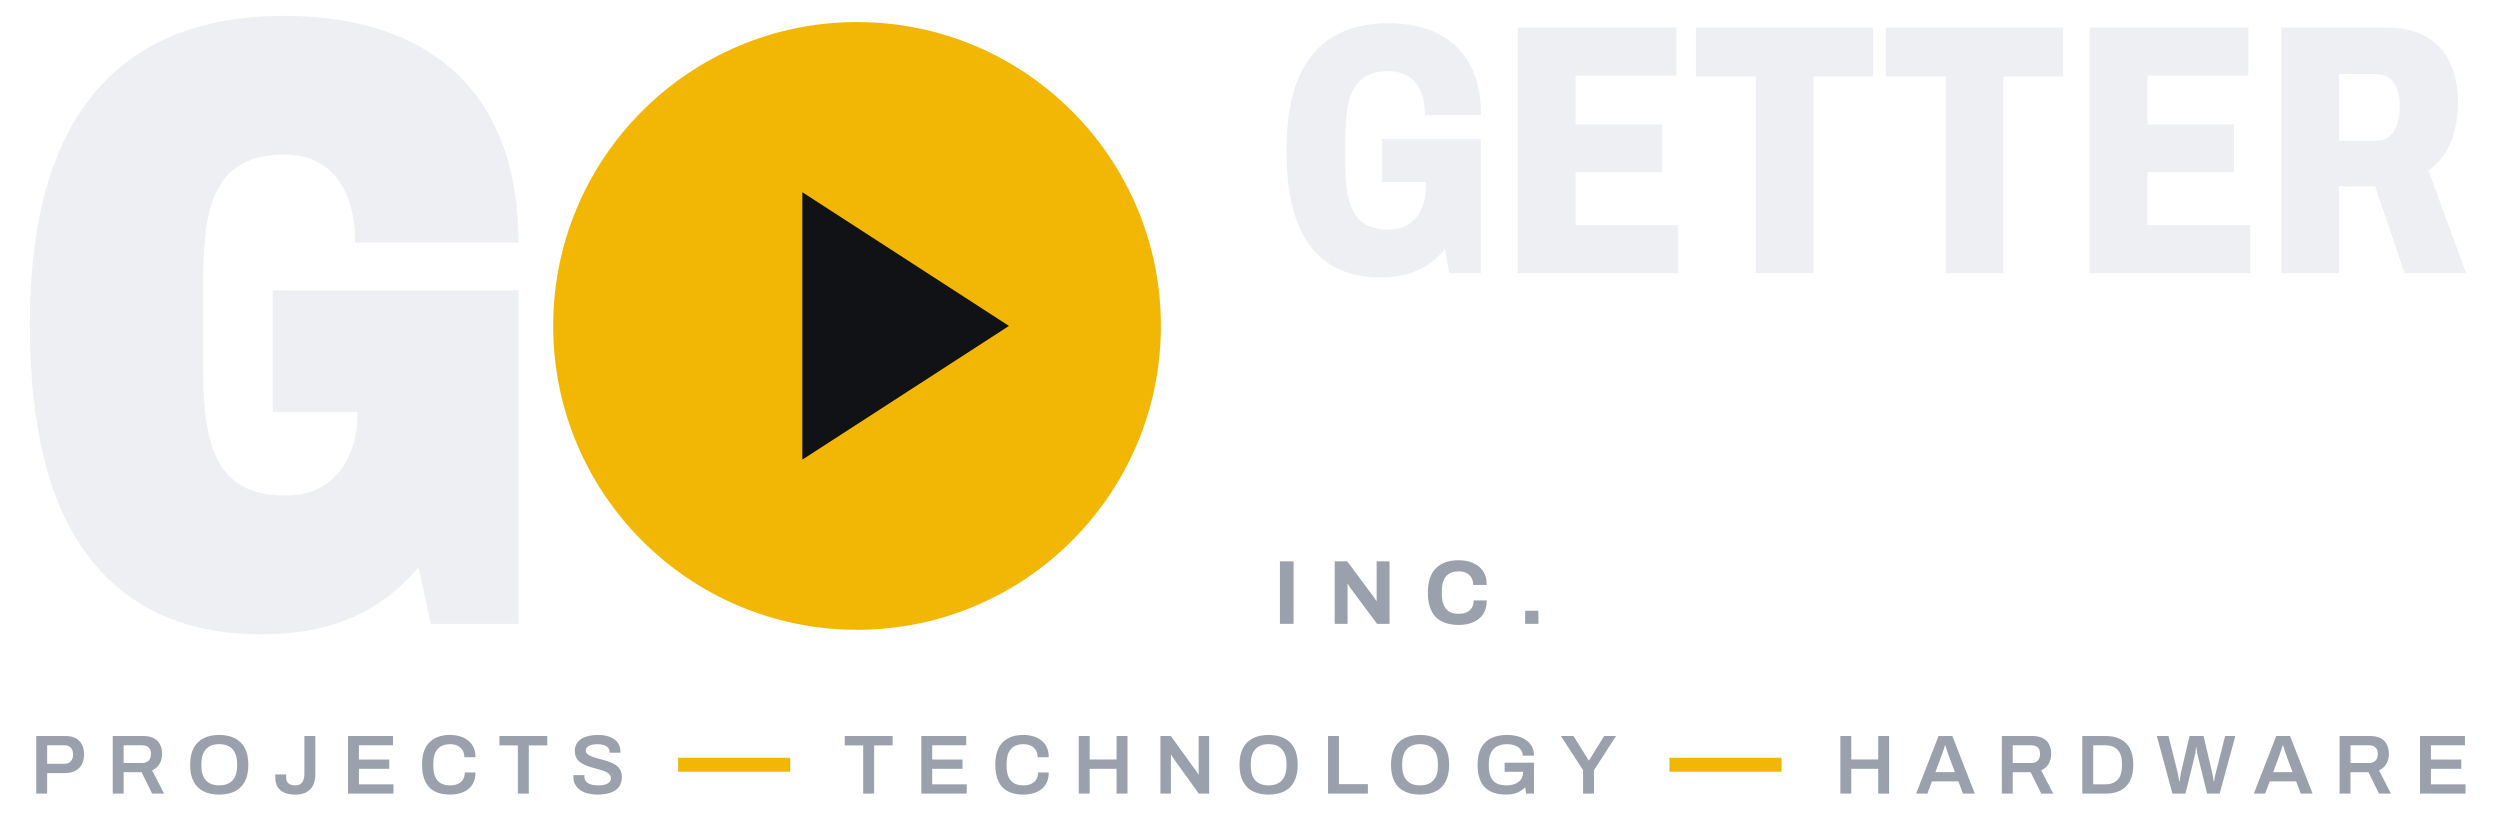
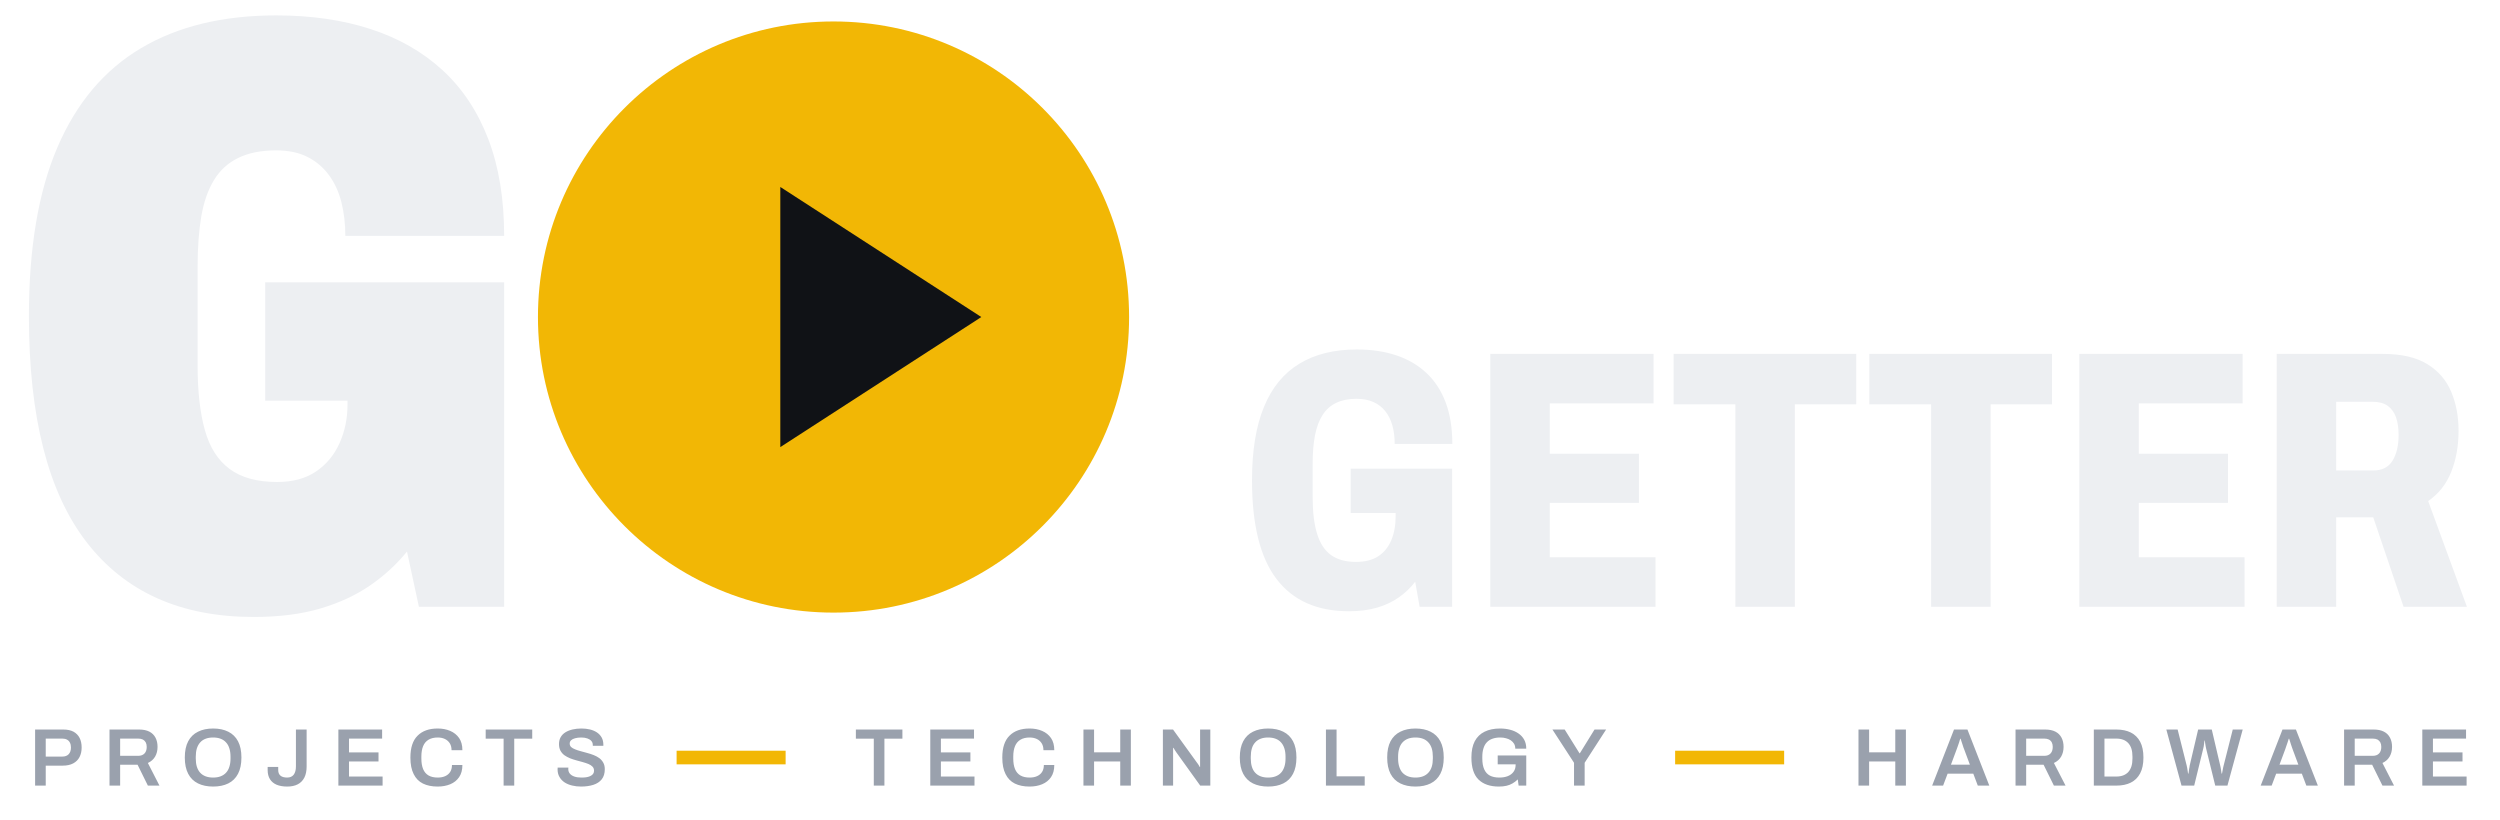
- <svg xmlns="http://www.w3.org/2000/svg" viewBox="0 0 356.38 118.30" width="356" height="118" role="img" aria-label="GO GETTER">
+ <svg xmlns="http://www.w3.org/2000/svg" viewBox="0 0 366.43 120.30" width="366" height="120" role="img" aria-label="GO GETTER">
  <g transform="translate(4 4)">
    <path transform="translate(-4.36 85.06)" d="M37.34 1.49Q21.32 1.49 12.84 -9.47Q4.36 -20.42 4.36 -42.66Q4.36 -57.7 8.55 -67.45Q12.74 -77.21 20.83 -82Q28.92 -86.8 40.66 -86.8Q48.36 -86.8 54.52 -84.79Q60.68 -82.79 65.07 -78.76Q69.45 -74.73 71.78 -68.65Q74.11 -62.58 74.11 -54.44H50.8Q50.8 -57.08 50.23 -59.36Q49.66 -61.63 48.41 -63.34Q47.16 -65.05 45.26 -66.02Q43.37 -66.99 40.63 -66.99Q37.35 -66.99 35.1 -65.89Q32.84 -64.8 31.53 -62.64Q30.21 -60.49 29.66 -57.3Q29.12 -54.11 29.12 -49.89V-35.42Q29.12 -29.71 30.19 -25.92Q31.25 -22.13 33.82 -20.23Q36.39 -18.32 40.8 -18.32Q44.24 -18.32 46.51 -19.87Q48.78 -21.41 49.95 -24.02Q51.12 -26.62 51.12 -29.68V-30.26H39.04V-47.62H74.11V0H61.6L59.85 -8.11Q57.56 -5.29 54.44 -3.14Q51.32 -0.99 47.13 0.25Q42.94 1.49 37.34 1.49Z" fill="#EDEFF2" />
    <circle cx="118.09" cy="42.53" r="43.38" fill="#F2B705" />
    <path d="M110.28 23.44 L139.78 42.53 L110.28 61.62 Z" fill="#101216" />
-     <path transform="translate(177.48 34.99)" d="M15.34 0.61Q8.72 0.61 5.32 -3.85Q1.92 -8.31 1.92 -17.52Q1.92 -23.72 3.57 -27.72Q5.23 -31.73 8.48 -33.7Q11.72 -35.67 16.45 -35.67Q19.48 -35.67 21.91 -34.86Q24.35 -34.04 26.09 -32.42Q27.83 -30.79 28.76 -28.33Q29.68 -25.87 29.68 -22.58H21.69Q21.69 -23.99 21.37 -25.14Q21.05 -26.29 20.39 -27.11Q19.73 -27.94 18.74 -28.39Q17.75 -28.83 16.38 -28.83Q14.77 -28.83 13.6 -28.28Q12.44 -27.73 11.71 -26.61Q10.98 -25.48 10.66 -23.8Q10.33 -22.12 10.33 -19.83V-15.17Q10.33 -12.12 10.93 -10.13Q11.54 -8.14 12.86 -7.18Q14.19 -6.22 16.32 -6.22Q18.21 -6.22 19.41 -7.01Q20.62 -7.8 21.22 -9.23Q21.83 -10.66 21.83 -12.56V-13H15.59V-19.15H29.65V0H25.15L24.54 -3.47Q23.57 -2.22 22.26 -1.3Q20.96 -0.38 19.26 0.11Q17.56 0.61 15.34 0.61Z M34.94 0V-35.06H57.58V-28.2H43.19V-21.22H55.55V-14.41H43.19V-6.86H57.84V0H34.94Z M68.92 0V-28.07H60.36V-35.06H85.67V-28.07H77.16V0H68.92Z M96.05 0V-28.07H87.49V-35.06H112.8V-28.07H104.29V0H96.05Z M116.59 0V-35.06H139.23V-28.2H124.84V-21.22H137.2V-14.41H124.84V-6.86H139.49V0H116.59Z M143.95 0V-35.06H158.64Q162.53 -35.06 164.83 -33.64Q167.12 -32.22 168.14 -29.81Q169.16 -27.39 169.16 -24.41Q169.16 -21.24 168.14 -18.7Q167.13 -16.16 164.94 -14.66L170.32 0H161.54L157.33 -12.4H152.19V0H143.95ZM152.19 -18.9H157.34Q159.19 -18.9 160.02 -20.27Q160.85 -21.64 160.85 -23.83Q160.85 -25.27 160.48 -26.29Q160.11 -27.31 159.34 -27.86Q158.56 -28.42 157.25 -28.42H152.19V-18.9Z" fill="#EDEFF2" />
-     <path transform="translate(177.48 85.06)" d="M0.98 0V-8.92H2.93V0H0.98Z M8.8 0V-8.92H10.59L14.17 -4.11Q14.25 -4.02 14.36 -3.86Q14.48 -3.69 14.58 -3.54Q14.69 -3.38 14.73 -3.29L14.8 -3.29Q14.79 -3.51 14.79 -3.72Q14.79 -3.93 14.79 -4.11V-8.92H16.63V0H14.85L11.18 -4.93Q11.05 -5.11 10.91 -5.33Q10.77 -5.56 10.7 -5.67L10.63 -5.66Q10.64 -5.48 10.64 -5.29Q10.64 -5.1 10.64 -4.93V0H8.8Z M26.5 0.16Q25.1 0.16 24.12 -0.33Q23.13 -0.82 22.62 -1.85Q22.1 -2.87 22.1 -4.46Q22.1 -6.8 23.25 -7.94Q24.4 -9.08 26.5 -9.08Q27.64 -9.08 28.55 -8.69Q29.46 -8.3 29.99 -7.52Q30.51 -6.74 30.51 -5.55H28.57Q28.57 -6.17 28.31 -6.6Q28.05 -7.04 27.59 -7.27Q27.13 -7.49 26.51 -7.49Q25.69 -7.49 25.15 -7.17Q24.61 -6.84 24.36 -6.21Q24.1 -5.58 24.1 -4.66V-4.26Q24.1 -3.33 24.36 -2.7Q24.62 -2.07 25.15 -1.75Q25.68 -1.43 26.51 -1.43Q27.16 -1.43 27.64 -1.65Q28.12 -1.87 28.38 -2.3Q28.64 -2.73 28.64 -3.35H30.51Q30.51 -2.17 30 -1.39Q29.48 -0.61 28.57 -0.23Q27.67 0.16 26.5 0.16Z M35.99 0V-1.86H37.88V0H35.99Z" fill="#9AA1AD" />
-     <path transform="translate(0.00 109.30)" d="M0.91 0V-8.23H5.04Q5.95 -8.23 6.55 -7.91Q7.14 -7.58 7.44 -7Q7.74 -6.41 7.74 -5.59Q7.74 -4.79 7.43 -4.19Q7.12 -3.59 6.5 -3.26Q5.88 -2.93 4.96 -2.93H2.47V0H0.91ZM2.47 -4.26H4.91Q5.51 -4.26 5.84 -4.61Q6.17 -4.97 6.17 -5.59Q6.17 -6.01 6.02 -6.3Q5.88 -6.59 5.6 -6.74Q5.33 -6.9 4.91 -6.9H2.47V-4.26Z M11.83 0V-8.23H16.16Q17.08 -8.23 17.68 -7.92Q18.28 -7.61 18.58 -7.03Q18.88 -6.46 18.88 -5.68Q18.88 -4.87 18.52 -4.25Q18.16 -3.64 17.46 -3.32L19.16 0H17.46L15.95 -3.06H13.39V0H11.83ZM13.39 -4.37H16.04Q16.64 -4.37 16.97 -4.72Q17.29 -5.06 17.29 -5.68Q17.29 -6.07 17.15 -6.34Q17 -6.61 16.73 -6.76Q16.45 -6.9 16.04 -6.9H13.39V-4.37Z M27.04 0.14Q25.75 0.14 24.82 -0.32Q23.88 -0.78 23.38 -1.73Q22.88 -2.68 22.88 -4.12Q22.88 -5.57 23.38 -6.51Q23.88 -7.45 24.82 -7.91Q25.75 -8.38 27.04 -8.38Q28.33 -8.38 29.26 -7.91Q30.19 -7.45 30.69 -6.51Q31.19 -5.57 31.19 -4.12Q31.19 -2.68 30.69 -1.73Q30.19 -0.78 29.26 -0.32Q28.33 0.14 27.04 0.14ZM27.04 -1.18Q27.66 -1.18 28.13 -1.36Q28.61 -1.54 28.93 -1.89Q29.26 -2.24 29.42 -2.77Q29.59 -3.29 29.59 -3.97V-4.24Q29.59 -4.93 29.42 -5.46Q29.26 -5.99 28.93 -6.34Q28.61 -6.7 28.13 -6.88Q27.66 -7.06 27.04 -7.06Q26.41 -7.06 25.94 -6.88Q25.46 -6.7 25.14 -6.34Q24.82 -5.99 24.65 -5.46Q24.49 -4.93 24.49 -4.24V-3.97Q24.49 -3.29 24.65 -2.77Q24.82 -2.24 25.14 -1.89Q25.46 -1.54 25.94 -1.36Q26.41 -1.18 27.04 -1.18Z M37.91 0.14Q37 0.14 36.35 -0.13Q35.71 -0.41 35.38 -0.94Q35.04 -1.48 35.04 -2.28V-2.74H36.59V-2.28Q36.59 -1.74 36.92 -1.46Q37.25 -1.18 37.91 -1.18Q38.54 -1.18 38.87 -1.61Q39.19 -2.04 39.19 -2.82V-8.23H40.76V-2.82Q40.76 -1.84 40.43 -1.18Q40.09 -0.52 39.46 -0.19Q38.82 0.14 37.91 0.14Z M45.42 0V-8.23H51.84V-6.9H46.98V-4.87H51.31V-3.54H46.98V-1.33H51.91V0H45.42Z M59.99 0.14Q58.73 0.14 57.83 -0.3Q56.94 -0.74 56.47 -1.69Q55.99 -2.63 55.99 -4.12Q55.99 -6.29 57.05 -7.33Q58.1 -8.38 59.99 -8.38Q61.01 -8.38 61.83 -8.03Q62.65 -7.68 63.14 -6.98Q63.62 -6.28 63.62 -5.2H62.03Q62.03 -5.8 61.77 -6.21Q61.51 -6.62 61.06 -6.84Q60.6 -7.06 60.01 -7.06Q59.2 -7.06 58.66 -6.74Q58.12 -6.42 57.86 -5.8Q57.6 -5.17 57.6 -4.25V-3.98Q57.6 -3.05 57.86 -2.42Q58.12 -1.8 58.65 -1.49Q59.18 -1.18 60.01 -1.18Q60.64 -1.18 61.1 -1.39Q61.57 -1.6 61.83 -2.01Q62.09 -2.42 62.09 -3.02H63.62Q63.62 -1.94 63.14 -1.24Q62.66 -0.54 61.84 -0.2Q61.02 0.14 59.99 0.14Z M69.67 0V-6.89H67.04V-8.23H73.87V-6.89H71.23V0H69.67Z M81.04 0.14Q80.35 0.14 79.73 -0.01Q79.1 -0.16 78.62 -0.47Q78.14 -0.79 77.87 -1.27Q77.59 -1.74 77.59 -2.39Q77.59 -2.46 77.6 -2.53Q77.6 -2.6 77.6 -2.64H79.18Q79.18 -2.62 79.17 -2.55Q79.16 -2.48 79.16 -2.44Q79.16 -2.04 79.39 -1.76Q79.62 -1.48 80.05 -1.33Q80.48 -1.18 81.07 -1.18Q81.47 -1.18 81.77 -1.22Q82.08 -1.27 82.3 -1.36Q82.52 -1.45 82.67 -1.58Q82.81 -1.7 82.88 -1.86Q82.94 -2.02 82.94 -2.2Q82.94 -2.54 82.73 -2.77Q82.51 -3 82.15 -3.16Q81.78 -3.31 81.32 -3.44Q80.86 -3.56 80.37 -3.7Q79.88 -3.83 79.42 -4.01Q78.96 -4.2 78.59 -4.46Q78.23 -4.73 78.01 -5.13Q77.8 -5.53 77.8 -6.1Q77.8 -6.67 78.04 -7.1Q78.29 -7.54 78.74 -7.82Q79.19 -8.1 79.79 -8.24Q80.39 -8.38 81.1 -8.38Q81.76 -8.38 82.34 -8.24Q82.92 -8.1 83.36 -7.81Q83.81 -7.51 84.06 -7.06Q84.31 -6.61 84.31 -5.99V-5.84H82.76V-5.96Q82.76 -6.31 82.55 -6.55Q82.34 -6.79 81.97 -6.92Q81.59 -7.06 81.08 -7.06Q80.54 -7.06 80.16 -6.95Q79.78 -6.85 79.57 -6.65Q79.37 -6.46 79.37 -6.17Q79.37 -5.87 79.58 -5.66Q79.8 -5.46 80.17 -5.32Q80.53 -5.17 80.99 -5.05Q81.46 -4.93 81.94 -4.79Q82.43 -4.66 82.89 -4.48Q83.35 -4.3 83.72 -4.03Q84.08 -3.76 84.3 -3.36Q84.52 -2.96 84.52 -2.41Q84.52 -1.49 84.07 -0.92Q83.62 -0.36 82.83 -0.11Q82.04 0.14 81.04 0.14Z" fill="#9AA1AD" />
-     <rect x="92.55" y="104.18" width="16" height="2" fill="#F2B705" />
-     <path transform="translate(116.04 109.30)" d="M2.93 0V-6.89H0.3V-8.23H7.13V-6.89H4.49V0H2.93Z M11.22 0V-8.23H17.64V-6.9H12.78V-4.87H17.11V-3.54H12.78V-1.33H17.71V0H11.22Z M25.79 0.14Q24.53 0.14 23.63 -0.3Q22.74 -0.74 22.27 -1.69Q21.79 -2.63 21.79 -4.12Q21.79 -6.29 22.85 -7.33Q23.9 -8.38 25.79 -8.38Q26.81 -8.38 27.63 -8.03Q28.45 -7.68 28.94 -6.98Q29.42 -6.28 29.42 -5.2H27.83Q27.83 -5.8 27.57 -6.21Q27.31 -6.62 26.86 -6.84Q26.4 -7.06 25.81 -7.06Q25 -7.06 24.46 -6.74Q23.92 -6.42 23.66 -5.8Q23.4 -5.17 23.4 -4.25V-3.98Q23.4 -3.05 23.66 -2.42Q23.92 -1.8 24.45 -1.49Q24.98 -1.18 25.81 -1.18Q26.44 -1.18 26.9 -1.39Q27.37 -1.6 27.63 -2.01Q27.89 -2.42 27.89 -3.02H29.42Q29.42 -1.94 28.94 -1.24Q28.46 -0.54 27.64 -0.2Q26.82 0.14 25.79 0.14Z M33.7 0V-8.23H35.26V-4.88H39.1V-8.23H40.66V0H39.1V-3.54H35.26V0H33.7Z M45.36 0V-8.23H46.85L50.36 -3.37Q50.42 -3.3 50.51 -3.17Q50.59 -3.05 50.66 -2.93Q50.74 -2.81 50.76 -2.74H50.82Q50.82 -2.9 50.82 -3.06Q50.82 -3.22 50.82 -3.37V-8.23H52.32V0H50.84L47.32 -4.9Q47.22 -5.04 47.09 -5.25Q46.97 -5.46 46.92 -5.54H46.86Q46.86 -5.39 46.86 -5.23Q46.86 -5.06 46.86 -4.9V0H45.36Z M60.8 0.14Q59.52 0.14 58.58 -0.32Q57.65 -0.78 57.15 -1.73Q56.65 -2.68 56.65 -4.12Q56.65 -5.57 57.15 -6.51Q57.65 -7.45 58.58 -7.91Q59.52 -8.38 60.8 -8.38Q62.1 -8.38 63.03 -7.91Q63.96 -7.45 64.46 -6.51Q64.96 -5.57 64.96 -4.12Q64.96 -2.68 64.46 -1.73Q63.96 -0.78 63.03 -0.32Q62.1 0.14 60.8 0.14ZM60.8 -1.18Q61.43 -1.18 61.9 -1.36Q62.38 -1.54 62.7 -1.89Q63.02 -2.24 63.19 -2.77Q63.36 -3.29 63.36 -3.97V-4.24Q63.36 -4.93 63.19 -5.46Q63.02 -5.99 62.7 -6.34Q62.38 -6.7 61.9 -6.88Q61.43 -7.06 60.8 -7.06Q60.18 -7.06 59.71 -6.88Q59.23 -6.7 58.91 -6.34Q58.58 -5.99 58.42 -5.46Q58.26 -4.93 58.26 -4.24V-3.97Q58.26 -3.29 58.42 -2.77Q58.58 -2.24 58.91 -1.89Q59.23 -1.54 59.71 -1.36Q60.18 -1.18 60.8 -1.18Z M69.29 0V-8.23H70.85V-1.36H74.98V0H69.29Z M82.43 0.14Q81.14 0.14 80.21 -0.32Q79.27 -0.78 78.77 -1.73Q78.28 -2.68 78.28 -4.12Q78.28 -5.57 78.77 -6.51Q79.27 -7.45 80.21 -7.91Q81.14 -8.38 82.43 -8.38Q83.72 -8.38 84.65 -7.91Q85.58 -7.45 86.08 -6.51Q86.58 -5.57 86.58 -4.12Q86.58 -2.68 86.08 -1.73Q85.58 -0.78 84.65 -0.32Q83.72 0.14 82.43 0.14ZM82.43 -1.18Q83.05 -1.18 83.53 -1.36Q84 -1.54 84.32 -1.89Q84.65 -2.24 84.82 -2.77Q84.98 -3.29 84.98 -3.97V-4.24Q84.98 -4.93 84.82 -5.46Q84.65 -5.99 84.32 -6.34Q84 -6.7 83.53 -6.88Q83.05 -7.06 82.43 -7.06Q81.8 -7.06 81.33 -6.88Q80.86 -6.7 80.53 -6.34Q80.21 -5.99 80.05 -5.46Q79.88 -4.93 79.88 -4.24V-3.97Q79.88 -3.29 80.05 -2.77Q80.21 -2.24 80.53 -1.89Q80.86 -1.54 81.33 -1.36Q81.8 -1.18 82.43 -1.18Z M94.66 0.14Q92.75 0.14 91.69 -0.88Q90.64 -1.91 90.64 -4.12Q90.64 -5.57 91.13 -6.51Q91.63 -7.45 92.57 -7.91Q93.52 -8.38 94.84 -8.38Q95.63 -8.38 96.32 -8.2Q97.02 -8.02 97.55 -7.65Q98.09 -7.28 98.39 -6.73Q98.69 -6.18 98.69 -5.42H97.08Q97.08 -5.82 96.91 -6.13Q96.73 -6.43 96.43 -6.64Q96.12 -6.85 95.72 -6.95Q95.33 -7.06 94.88 -7.06Q94.22 -7.06 93.73 -6.88Q93.23 -6.71 92.9 -6.35Q92.57 -6 92.41 -5.47Q92.24 -4.94 92.24 -4.24V-3.98Q92.24 -3.01 92.52 -2.39Q92.8 -1.76 93.35 -1.47Q93.91 -1.18 94.74 -1.18Q95.45 -1.18 95.98 -1.39Q96.52 -1.61 96.82 -2.02Q97.13 -2.44 97.13 -3.04V-3.12H94.5V-4.42H98.69V0H97.57L97.44 -0.91Q97.08 -0.55 96.67 -0.32Q96.26 -0.08 95.77 0.03Q95.28 0.14 94.66 0.14Z M105.7 0V-3.35L102.53 -8.23H104.33L106.5 -4.75H106.56L108.71 -8.23H110.41L107.26 -3.35V0H105.7Z" fill="#9AA1AD" />
-     <rect x="234.07" y="104.18" width="16" height="2" fill="#F2B705" />
-     <path transform="translate(257.56 109.30)" d="M0.91 0V-8.23H2.47V-4.88H6.31V-8.23H7.87V0H6.31V-3.54H2.47V0H0.91Z M11.72 0 14.93 -8.23H16.9L20.11 0H18.42L17.76 -1.75H13.99L13.33 0H11.72ZM14.48 -3.07H17.26L16.43 -5.3Q16.38 -5.42 16.31 -5.61Q16.25 -5.8 16.18 -6.02Q16.1 -6.24 16.03 -6.47Q15.96 -6.7 15.9 -6.88H15.84Q15.77 -6.64 15.67 -6.32Q15.56 -6.01 15.47 -5.74Q15.37 -5.46 15.31 -5.3L14.48 -3.07Z M23.96 0V-8.23H28.3Q29.21 -8.23 29.81 -7.92Q30.41 -7.61 30.71 -7.03Q31.01 -6.46 31.01 -5.68Q31.01 -4.87 30.65 -4.25Q30.29 -3.64 29.59 -3.32L31.3 0H29.59L28.08 -3.06H25.52V0H23.96ZM25.52 -4.37H28.18Q28.78 -4.37 29.1 -4.72Q29.42 -5.06 29.42 -5.68Q29.42 -6.07 29.28 -6.34Q29.14 -6.61 28.86 -6.76Q28.58 -6.9 28.18 -6.9H25.52V-4.37Z M35.45 0V-8.23H38.75Q40 -8.23 40.88 -7.79Q41.77 -7.34 42.25 -6.44Q42.73 -5.53 42.73 -4.12Q42.73 -2.71 42.25 -1.8Q41.77 -0.89 40.88 -0.44Q40 0 38.75 0H35.45ZM37.01 -1.33H38.75Q39.32 -1.33 39.77 -1.5Q40.21 -1.67 40.51 -2Q40.81 -2.33 40.97 -2.83Q41.12 -3.32 41.12 -3.98V-4.24Q41.12 -4.91 40.97 -5.41Q40.81 -5.9 40.51 -6.23Q40.21 -6.56 39.77 -6.73Q39.32 -6.9 38.75 -6.9H37.01V-1.33Z M48.32 0 46.09 -8.23H47.75L49.08 -2.94Q49.12 -2.82 49.15 -2.61Q49.19 -2.4 49.22 -2.17Q49.26 -1.94 49.28 -1.76H49.34Q49.37 -1.91 49.39 -2.08Q49.4 -2.24 49.43 -2.41Q49.46 -2.58 49.49 -2.72Q49.51 -2.86 49.52 -2.94L50.76 -8.23H52.76L54 -2.94Q54.04 -2.82 54.07 -2.61Q54.11 -2.4 54.14 -2.17Q54.18 -1.94 54.2 -1.76H54.26Q54.29 -1.9 54.32 -2.06Q54.35 -2.22 54.38 -2.38Q54.41 -2.54 54.44 -2.69Q54.48 -2.83 54.5 -2.94L55.84 -8.23H57.3L55.06 0H53.27L51.94 -5.4Q51.9 -5.57 51.86 -5.79Q51.82 -6.01 51.79 -6.23Q51.76 -6.46 51.73 -6.62H51.68Q51.67 -6.44 51.64 -6.21Q51.61 -5.98 51.58 -5.76Q51.54 -5.54 51.5 -5.4L50.18 0H48.32Z M59.94 0 63.14 -8.23H65.11L68.33 0H66.64L65.98 -1.75H62.21L61.55 0H59.94ZM62.7 -3.07H65.47L64.64 -5.3Q64.6 -5.42 64.53 -5.61Q64.46 -5.8 64.39 -6.02Q64.32 -6.24 64.25 -6.47Q64.18 -6.7 64.12 -6.88H64.06Q63.98 -6.64 63.88 -6.32Q63.78 -6.01 63.68 -5.74Q63.59 -5.46 63.53 -5.3L62.7 -3.07Z M72.18 0V-8.23H76.51Q77.42 -8.23 78.02 -7.92Q78.62 -7.61 78.92 -7.03Q79.22 -6.46 79.22 -5.68Q79.22 -4.87 78.86 -4.25Q78.5 -3.64 77.81 -3.32L79.51 0H77.81L76.3 -3.06H73.74V0H72.18ZM73.74 -4.37H76.39Q76.99 -4.37 77.32 -4.72Q77.64 -5.06 77.64 -5.68Q77.64 -6.07 77.5 -6.34Q77.35 -6.61 77.08 -6.76Q76.8 -6.9 76.39 -6.9H73.74V-4.37Z M83.66 0V-8.23H90.08V-6.9H85.22V-4.87H89.56V-3.54H85.22V-1.33H90.16V0H83.66Z" fill="#9AA1AD" />
+     <path transform="translate(177.48 85.06)" d="M16.25 0.65Q9.23 0.65 5.63 -4.08Q2.03 -8.8 2.03 -18.55Q2.03 -25.11 3.79 -29.35Q5.54 -33.6 8.98 -35.68Q12.41 -37.77 17.42 -37.77Q20.62 -37.77 23.2 -36.91Q25.78 -36.05 27.63 -34.32Q29.47 -32.6 30.45 -30Q31.43 -27.39 31.43 -23.91H22.97Q22.97 -25.4 22.63 -26.62Q22.29 -27.83 21.59 -28.71Q20.9 -29.59 19.84 -30.06Q18.79 -30.53 17.35 -30.53Q15.64 -30.53 14.4 -29.94Q13.17 -29.36 12.4 -28.17Q11.63 -26.98 11.28 -25.2Q10.93 -23.42 10.93 -21V-16.07Q10.93 -12.83 11.58 -10.73Q12.22 -8.62 13.62 -7.6Q15.03 -6.59 17.28 -6.59Q19.28 -6.59 20.56 -7.42Q21.83 -8.26 22.47 -9.77Q23.11 -11.29 23.11 -13.29V-13.77H16.51V-20.28H31.4V0H26.63L25.98 -3.68Q24.96 -2.35 23.57 -1.38Q22.19 -0.41 20.39 0.12Q18.59 0.65 16.25 0.65Z M37 0V-37.12H60.96V-29.85H45.73V-22.47H58.82V-15.26H45.73V-7.27H61.25V0H37Z M72.97 0V-29.72H63.91V-37.12H90.71V-29.72H81.7V0H72.97Z M101.7 0V-29.72H92.63V-37.12H119.44V-29.72H110.43V0H101.7Z M123.45 0V-37.12H147.42V-29.85H132.18V-22.47H145.27V-15.26H132.18V-7.27H147.7V0H123.45Z M152.42 0V-37.12H167.97Q172.09 -37.12 174.52 -35.62Q176.96 -34.12 178.03 -31.56Q179.11 -29.01 179.11 -25.84Q179.11 -22.49 178.03 -19.8Q176.96 -17.11 174.65 -15.52L180.34 0H171.04L166.59 -13.13H161.15V0H152.42ZM161.15 -20.01H166.59Q168.55 -20.01 169.43 -21.46Q170.31 -22.91 170.31 -25.23Q170.31 -26.76 169.92 -27.84Q169.53 -28.91 168.71 -29.5Q167.89 -30.09 166.5 -30.09H161.15V-20.01Z" fill="#EDEFF2" />
+     <path fill-opacity="1" style="fill:#9AA1AD" transform="translate(0.00 111.30)" d="M0.91 0V-8.23H5.04Q5.95 -8.23 6.55 -7.91Q7.14 -7.58 7.44 -7Q7.74 -6.41 7.74 -5.59Q7.74 -4.79 7.43 -4.19Q7.12 -3.59 6.5 -3.26Q5.88 -2.93 4.96 -2.93H2.47V0H0.91ZM2.47 -4.26H4.91Q5.51 -4.26 5.84 -4.61Q6.17 -4.97 6.17 -5.59Q6.17 -6.01 6.02 -6.3Q5.88 -6.59 5.6 -6.74Q5.33 -6.9 4.91 -6.9H2.47V-4.26Z M11.83 0V-8.23H16.16Q17.08 -8.23 17.68 -7.92Q18.28 -7.61 18.58 -7.03Q18.88 -6.46 18.88 -5.68Q18.88 -4.87 18.52 -4.25Q18.16 -3.64 17.46 -3.32L19.16 0H17.46L15.95 -3.06H13.39V0H11.83ZM13.39 -4.37H16.04Q16.64 -4.37 16.97 -4.72Q17.29 -5.06 17.29 -5.68Q17.29 -6.07 17.15 -6.34Q17 -6.61 16.73 -6.76Q16.45 -6.9 16.04 -6.9H13.39V-4.37Z M27.04 0.14Q25.75 0.14 24.82 -0.32Q23.88 -0.78 23.38 -1.73Q22.88 -2.68 22.88 -4.12Q22.88 -5.57 23.38 -6.51Q23.88 -7.45 24.82 -7.91Q25.75 -8.38 27.04 -8.38Q28.33 -8.38 29.26 -7.91Q30.19 -7.45 30.69 -6.51Q31.19 -5.57 31.19 -4.12Q31.19 -2.68 30.69 -1.73Q30.19 -0.78 29.26 -0.32Q28.33 0.14 27.04 0.14ZM27.04 -1.18Q27.66 -1.18 28.13 -1.36Q28.61 -1.54 28.93 -1.89Q29.26 -2.24 29.42 -2.77Q29.59 -3.29 29.59 -3.97V-4.24Q29.59 -4.93 29.42 -5.46Q29.26 -5.99 28.93 -6.34Q28.61 -6.7 28.13 -6.88Q27.66 -7.06 27.04 -7.06Q26.41 -7.06 25.94 -6.88Q25.46 -6.7 25.14 -6.34Q24.82 -5.99 24.65 -5.46Q24.49 -4.93 24.49 -4.24V-3.97Q24.49 -3.29 24.65 -2.77Q24.82 -2.24 25.14 -1.89Q25.46 -1.54 25.94 -1.36Q26.41 -1.18 27.04 -1.18Z M37.91 0.14Q37 0.14 36.35 -0.13Q35.71 -0.41 35.38 -0.94Q35.04 -1.48 35.04 -2.28V-2.74H36.59V-2.28Q36.59 -1.74 36.92 -1.46Q37.25 -1.18 37.91 -1.18Q38.54 -1.18 38.87 -1.61Q39.19 -2.04 39.19 -2.82V-8.23H40.76V-2.82Q40.76 -1.84 40.43 -1.18Q40.09 -0.52 39.46 -0.19Q38.82 0.14 37.91 0.14Z M45.42 0V-8.23H51.84V-6.9H46.98V-4.87H51.31V-3.54H46.98V-1.33H51.91V0H45.42Z M59.99 0.14Q58.73 0.14 57.83 -0.3Q56.94 -0.74 56.47 -1.69Q55.99 -2.63 55.99 -4.12Q55.99 -6.29 57.05 -7.33Q58.1 -8.38 59.99 -8.38Q61.01 -8.38 61.83 -8.03Q62.65 -7.68 63.14 -6.98Q63.62 -6.28 63.62 -5.2H62.03Q62.03 -5.8 61.77 -6.21Q61.51 -6.62 61.06 -6.84Q60.6 -7.06 60.01 -7.06Q59.2 -7.06 58.66 -6.74Q58.12 -6.42 57.86 -5.8Q57.6 -5.17 57.6 -4.25V-3.98Q57.6 -3.05 57.86 -2.42Q58.12 -1.8 58.65 -1.49Q59.18 -1.18 60.01 -1.18Q60.64 -1.18 61.1 -1.39Q61.57 -1.6 61.83 -2.01Q62.09 -2.42 62.09 -3.02H63.62Q63.62 -1.94 63.14 -1.24Q62.66 -0.54 61.84 -0.2Q61.02 0.14 59.99 0.14Z M69.67 0V-6.89H67.04V-8.23H73.87V-6.89H71.23V0H69.67Z M81.04 0.14Q80.35 0.14 79.73 -0.01Q79.1 -0.16 78.62 -0.47Q78.14 -0.79 77.87 -1.27Q77.59 -1.74 77.59 -2.39Q77.59 -2.46 77.6 -2.53Q77.6 -2.6 77.6 -2.64H79.18Q79.18 -2.62 79.17 -2.55Q79.16 -2.48 79.16 -2.44Q79.16 -2.04 79.39 -1.76Q79.62 -1.48 80.05 -1.33Q80.48 -1.18 81.07 -1.18Q81.47 -1.18 81.77 -1.22Q82.08 -1.27 82.3 -1.36Q82.52 -1.45 82.67 -1.58Q82.81 -1.7 82.88 -1.86Q82.94 -2.02 82.94 -2.2Q82.94 -2.54 82.73 -2.77Q82.51 -3 82.15 -3.16Q81.78 -3.31 81.32 -3.44Q80.86 -3.56 80.37 -3.7Q79.88 -3.83 79.42 -4.01Q78.96 -4.2 78.59 -4.46Q78.23 -4.73 78.01 -5.13Q77.8 -5.53 77.8 -6.1Q77.8 -6.67 78.04 -7.1Q78.29 -7.54 78.74 -7.82Q79.19 -8.1 79.79 -8.24Q80.39 -8.38 81.1 -8.38Q81.76 -8.38 82.34 -8.24Q82.92 -8.1 83.36 -7.81Q83.81 -7.51 84.06 -7.06Q84.31 -6.61 84.31 -5.99V-5.84H82.76V-5.96Q82.76 -6.31 82.55 -6.55Q82.34 -6.79 81.97 -6.92Q81.59 -7.06 81.08 -7.06Q80.54 -7.06 80.16 -6.95Q79.78 -6.85 79.57 -6.65Q79.37 -6.46 79.37 -6.17Q79.37 -5.87 79.58 -5.66Q79.8 -5.46 80.17 -5.32Q80.53 -5.17 80.99 -5.05Q81.46 -4.93 81.94 -4.79Q82.43 -4.66 82.89 -4.48Q83.35 -4.3 83.72 -4.03Q84.08 -3.76 84.3 -3.36Q84.52 -2.96 84.52 -2.41Q84.52 -1.49 84.07 -0.92Q83.62 -0.36 82.83 -0.11Q82.04 0.14 81.04 0.14Z" fill="#EDEFF2" />
+     <rect x="95.06" y="106.18" width="16" height="2" fill="#F2B705" />
+     <path fill-opacity="1" style="fill:#9AA1AD" transform="translate(121.07 111.30)" d="M2.93 0V-6.89H0.3V-8.23H7.13V-6.89H4.49V0H2.93Z M11.22 0V-8.23H17.64V-6.9H12.78V-4.87H17.11V-3.54H12.78V-1.33H17.71V0H11.22Z M25.79 0.14Q24.53 0.14 23.63 -0.3Q22.74 -0.74 22.27 -1.69Q21.79 -2.63 21.79 -4.12Q21.79 -6.29 22.85 -7.33Q23.9 -8.38 25.79 -8.38Q26.81 -8.38 27.63 -8.03Q28.45 -7.68 28.94 -6.98Q29.42 -6.28 29.42 -5.2H27.83Q27.83 -5.8 27.57 -6.21Q27.31 -6.62 26.86 -6.84Q26.4 -7.06 25.81 -7.06Q25 -7.06 24.46 -6.74Q23.92 -6.42 23.66 -5.8Q23.4 -5.17 23.4 -4.25V-3.98Q23.4 -3.05 23.66 -2.42Q23.92 -1.8 24.45 -1.49Q24.98 -1.18 25.81 -1.18Q26.44 -1.18 26.9 -1.39Q27.37 -1.6 27.63 -2.01Q27.89 -2.42 27.89 -3.02H29.42Q29.42 -1.94 28.94 -1.24Q28.46 -0.54 27.64 -0.2Q26.82 0.14 25.79 0.14Z M33.7 0V-8.23H35.26V-4.88H39.1V-8.23H40.66V0H39.1V-3.54H35.26V0H33.7Z M45.36 0V-8.23H46.85L50.36 -3.37Q50.42 -3.3 50.51 -3.17Q50.59 -3.05 50.66 -2.93Q50.74 -2.81 50.76 -2.74H50.82Q50.82 -2.9 50.82 -3.06Q50.82 -3.22 50.82 -3.37V-8.23H52.32V0H50.84L47.32 -4.9Q47.22 -5.04 47.09 -5.25Q46.97 -5.46 46.92 -5.54H46.86Q46.86 -5.39 46.86 -5.23Q46.86 -5.06 46.86 -4.9V0H45.36Z M60.8 0.14Q59.52 0.14 58.58 -0.32Q57.65 -0.78 57.15 -1.73Q56.65 -2.68 56.65 -4.12Q56.65 -5.57 57.15 -6.51Q57.65 -7.45 58.58 -7.91Q59.52 -8.38 60.8 -8.38Q62.1 -8.38 63.03 -7.91Q63.96 -7.45 64.46 -6.51Q64.96 -5.57 64.96 -4.12Q64.96 -2.68 64.46 -1.73Q63.96 -0.78 63.03 -0.32Q62.1 0.14 60.8 0.14ZM60.8 -1.18Q61.43 -1.18 61.9 -1.36Q62.38 -1.54 62.7 -1.89Q63.02 -2.24 63.19 -2.77Q63.36 -3.29 63.36 -3.97V-4.24Q63.36 -4.93 63.19 -5.46Q63.02 -5.99 62.7 -6.34Q62.38 -6.7 61.9 -6.88Q61.43 -7.06 60.8 -7.06Q60.18 -7.06 59.71 -6.88Q59.23 -6.7 58.91 -6.34Q58.58 -5.99 58.42 -5.46Q58.26 -4.93 58.26 -4.24V-3.97Q58.26 -3.29 58.42 -2.77Q58.58 -2.24 58.91 -1.89Q59.23 -1.54 59.71 -1.36Q60.18 -1.18 60.8 -1.18Z M69.29 0V-8.23H70.85V-1.36H74.98V0H69.29Z M82.43 0.14Q81.14 0.14 80.21 -0.32Q79.27 -0.78 78.77 -1.73Q78.28 -2.68 78.28 -4.12Q78.28 -5.57 78.77 -6.51Q79.27 -7.45 80.21 -7.91Q81.14 -8.38 82.43 -8.38Q83.72 -8.38 84.65 -7.91Q85.58 -7.45 86.08 -6.51Q86.58 -5.57 86.58 -4.12Q86.58 -2.68 86.08 -1.73Q85.58 -0.78 84.65 -0.32Q83.72 0.14 82.43 0.14ZM82.43 -1.18Q83.05 -1.18 83.53 -1.36Q84 -1.54 84.32 -1.89Q84.65 -2.24 84.82 -2.77Q84.98 -3.29 84.98 -3.97V-4.24Q84.98 -4.93 84.82 -5.46Q84.65 -5.99 84.32 -6.34Q84 -6.7 83.53 -6.88Q83.05 -7.06 82.43 -7.06Q81.8 -7.06 81.33 -6.88Q80.86 -6.7 80.53 -6.34Q80.21 -5.99 80.05 -5.46Q79.88 -4.93 79.88 -4.24V-3.97Q79.88 -3.29 80.05 -2.77Q80.21 -2.24 80.53 -1.89Q80.86 -1.54 81.33 -1.36Q81.8 -1.18 82.43 -1.18Z M94.66 0.14Q92.75 0.14 91.69 -0.88Q90.64 -1.91 90.64 -4.12Q90.64 -5.57 91.13 -6.51Q91.63 -7.45 92.57 -7.91Q93.52 -8.38 94.84 -8.38Q95.63 -8.38 96.32 -8.2Q97.02 -8.02 97.55 -7.65Q98.09 -7.28 98.39 -6.73Q98.69 -6.18 98.69 -5.42H97.08Q97.08 -5.82 96.91 -6.13Q96.73 -6.43 96.43 -6.64Q96.12 -6.85 95.72 -6.95Q95.33 -7.06 94.88 -7.06Q94.22 -7.06 93.73 -6.88Q93.23 -6.71 92.9 -6.35Q92.57 -6 92.41 -5.47Q92.24 -4.94 92.24 -4.24V-3.98Q92.24 -3.01 92.52 -2.39Q92.8 -1.76 93.35 -1.47Q93.91 -1.18 94.74 -1.18Q95.45 -1.18 95.98 -1.39Q96.52 -1.61 96.82 -2.02Q97.13 -2.44 97.13 -3.04V-3.12H94.5V-4.42H98.69V0H97.57L97.44 -0.91Q97.08 -0.55 96.67 -0.32Q96.26 -0.08 95.77 0.03Q95.28 0.14 94.66 0.14Z M105.7 0V-3.35L102.53 -8.23H104.33L106.5 -4.75H106.56L108.71 -8.23H110.41L107.26 -3.35V0H105.7Z" fill="#EDEFF2" />
+     <rect x="241.61" y="106.18" width="16" height="2" fill="#F2B705" />
+     <path fill-opacity="1" style="fill:#9AA1AD" transform="translate(267.61 111.30)" d="M0.91 0V-8.23H2.47V-4.88H6.31V-8.23H7.87V0H6.31V-3.54H2.47V0H0.91Z M11.72 0 14.93 -8.23H16.9L20.11 0H18.42L17.76 -1.75H13.99L13.33 0H11.72ZM14.48 -3.07H17.26L16.43 -5.3Q16.38 -5.42 16.31 -5.61Q16.25 -5.8 16.18 -6.02Q16.1 -6.24 16.03 -6.47Q15.96 -6.7 15.9 -6.88H15.84Q15.77 -6.64 15.67 -6.32Q15.56 -6.01 15.47 -5.74Q15.37 -5.46 15.31 -5.3L14.48 -3.07Z M23.96 0V-8.23H28.3Q29.21 -8.23 29.81 -7.92Q30.41 -7.61 30.71 -7.03Q31.01 -6.46 31.01 -5.68Q31.01 -4.87 30.65 -4.25Q30.29 -3.64 29.59 -3.32L31.3 0H29.59L28.08 -3.06H25.52V0H23.96ZM25.52 -4.37H28.18Q28.78 -4.37 29.1 -4.72Q29.42 -5.06 29.42 -5.68Q29.42 -6.07 29.28 -6.34Q29.14 -6.61 28.86 -6.76Q28.58 -6.9 28.18 -6.9H25.52V-4.37Z M35.45 0V-8.23H38.75Q40 -8.23 40.88 -7.79Q41.77 -7.34 42.25 -6.44Q42.73 -5.53 42.73 -4.12Q42.73 -2.71 42.25 -1.8Q41.77 -0.89 40.88 -0.44Q40 0 38.75 0H35.45ZM37.01 -1.33H38.75Q39.32 -1.33 39.77 -1.5Q40.21 -1.67 40.51 -2Q40.81 -2.33 40.97 -2.83Q41.12 -3.32 41.12 -3.98V-4.24Q41.12 -4.91 40.97 -5.41Q40.81 -5.9 40.51 -6.23Q40.21 -6.56 39.77 -6.73Q39.32 -6.9 38.75 -6.9H37.01V-1.33Z M48.32 0 46.09 -8.23H47.75L49.08 -2.94Q49.12 -2.82 49.15 -2.61Q49.19 -2.4 49.22 -2.17Q49.26 -1.94 49.28 -1.76H49.34Q49.37 -1.91 49.39 -2.08Q49.4 -2.24 49.43 -2.41Q49.46 -2.58 49.49 -2.72Q49.51 -2.86 49.52 -2.94L50.76 -8.23H52.76L54 -2.94Q54.04 -2.82 54.07 -2.61Q54.11 -2.4 54.14 -2.17Q54.18 -1.94 54.2 -1.76H54.26Q54.29 -1.9 54.32 -2.06Q54.35 -2.22 54.38 -2.38Q54.41 -2.54 54.44 -2.69Q54.48 -2.83 54.5 -2.94L55.84 -8.23H57.3L55.06 0H53.27L51.94 -5.4Q51.9 -5.57 51.86 -5.79Q51.82 -6.01 51.79 -6.23Q51.76 -6.46 51.73 -6.62H51.68Q51.67 -6.44 51.64 -6.21Q51.61 -5.98 51.58 -5.76Q51.54 -5.54 51.5 -5.4L50.18 0H48.32Z M59.94 0 63.14 -8.23H65.11L68.33 0H66.64L65.98 -1.75H62.21L61.55 0H59.94ZM62.7 -3.07H65.47L64.64 -5.3Q64.6 -5.42 64.53 -5.61Q64.46 -5.8 64.39 -6.02Q64.32 -6.24 64.25 -6.47Q64.18 -6.7 64.12 -6.88H64.06Q63.98 -6.64 63.88 -6.32Q63.78 -6.01 63.68 -5.74Q63.59 -5.46 63.53 -5.3L62.7 -3.07Z M72.18 0V-8.23H76.51Q77.42 -8.23 78.02 -7.92Q78.62 -7.61 78.92 -7.03Q79.22 -6.46 79.22 -5.68Q79.22 -4.87 78.86 -4.25Q78.5 -3.64 77.81 -3.32L79.51 0H77.81L76.3 -3.06H73.74V0H72.18ZM73.74 -4.37H76.39Q76.99 -4.37 77.32 -4.72Q77.64 -5.06 77.64 -5.68Q77.64 -6.07 77.5 -6.34Q77.35 -6.61 77.08 -6.76Q76.8 -6.9 76.39 -6.9H73.74V-4.37Z M83.66 0V-8.23H90.08V-6.9H85.22V-4.87H89.56V-3.54H85.22V-1.33H90.16V0H83.66Z" fill="#EDEFF2" />
  </g>
</svg>
